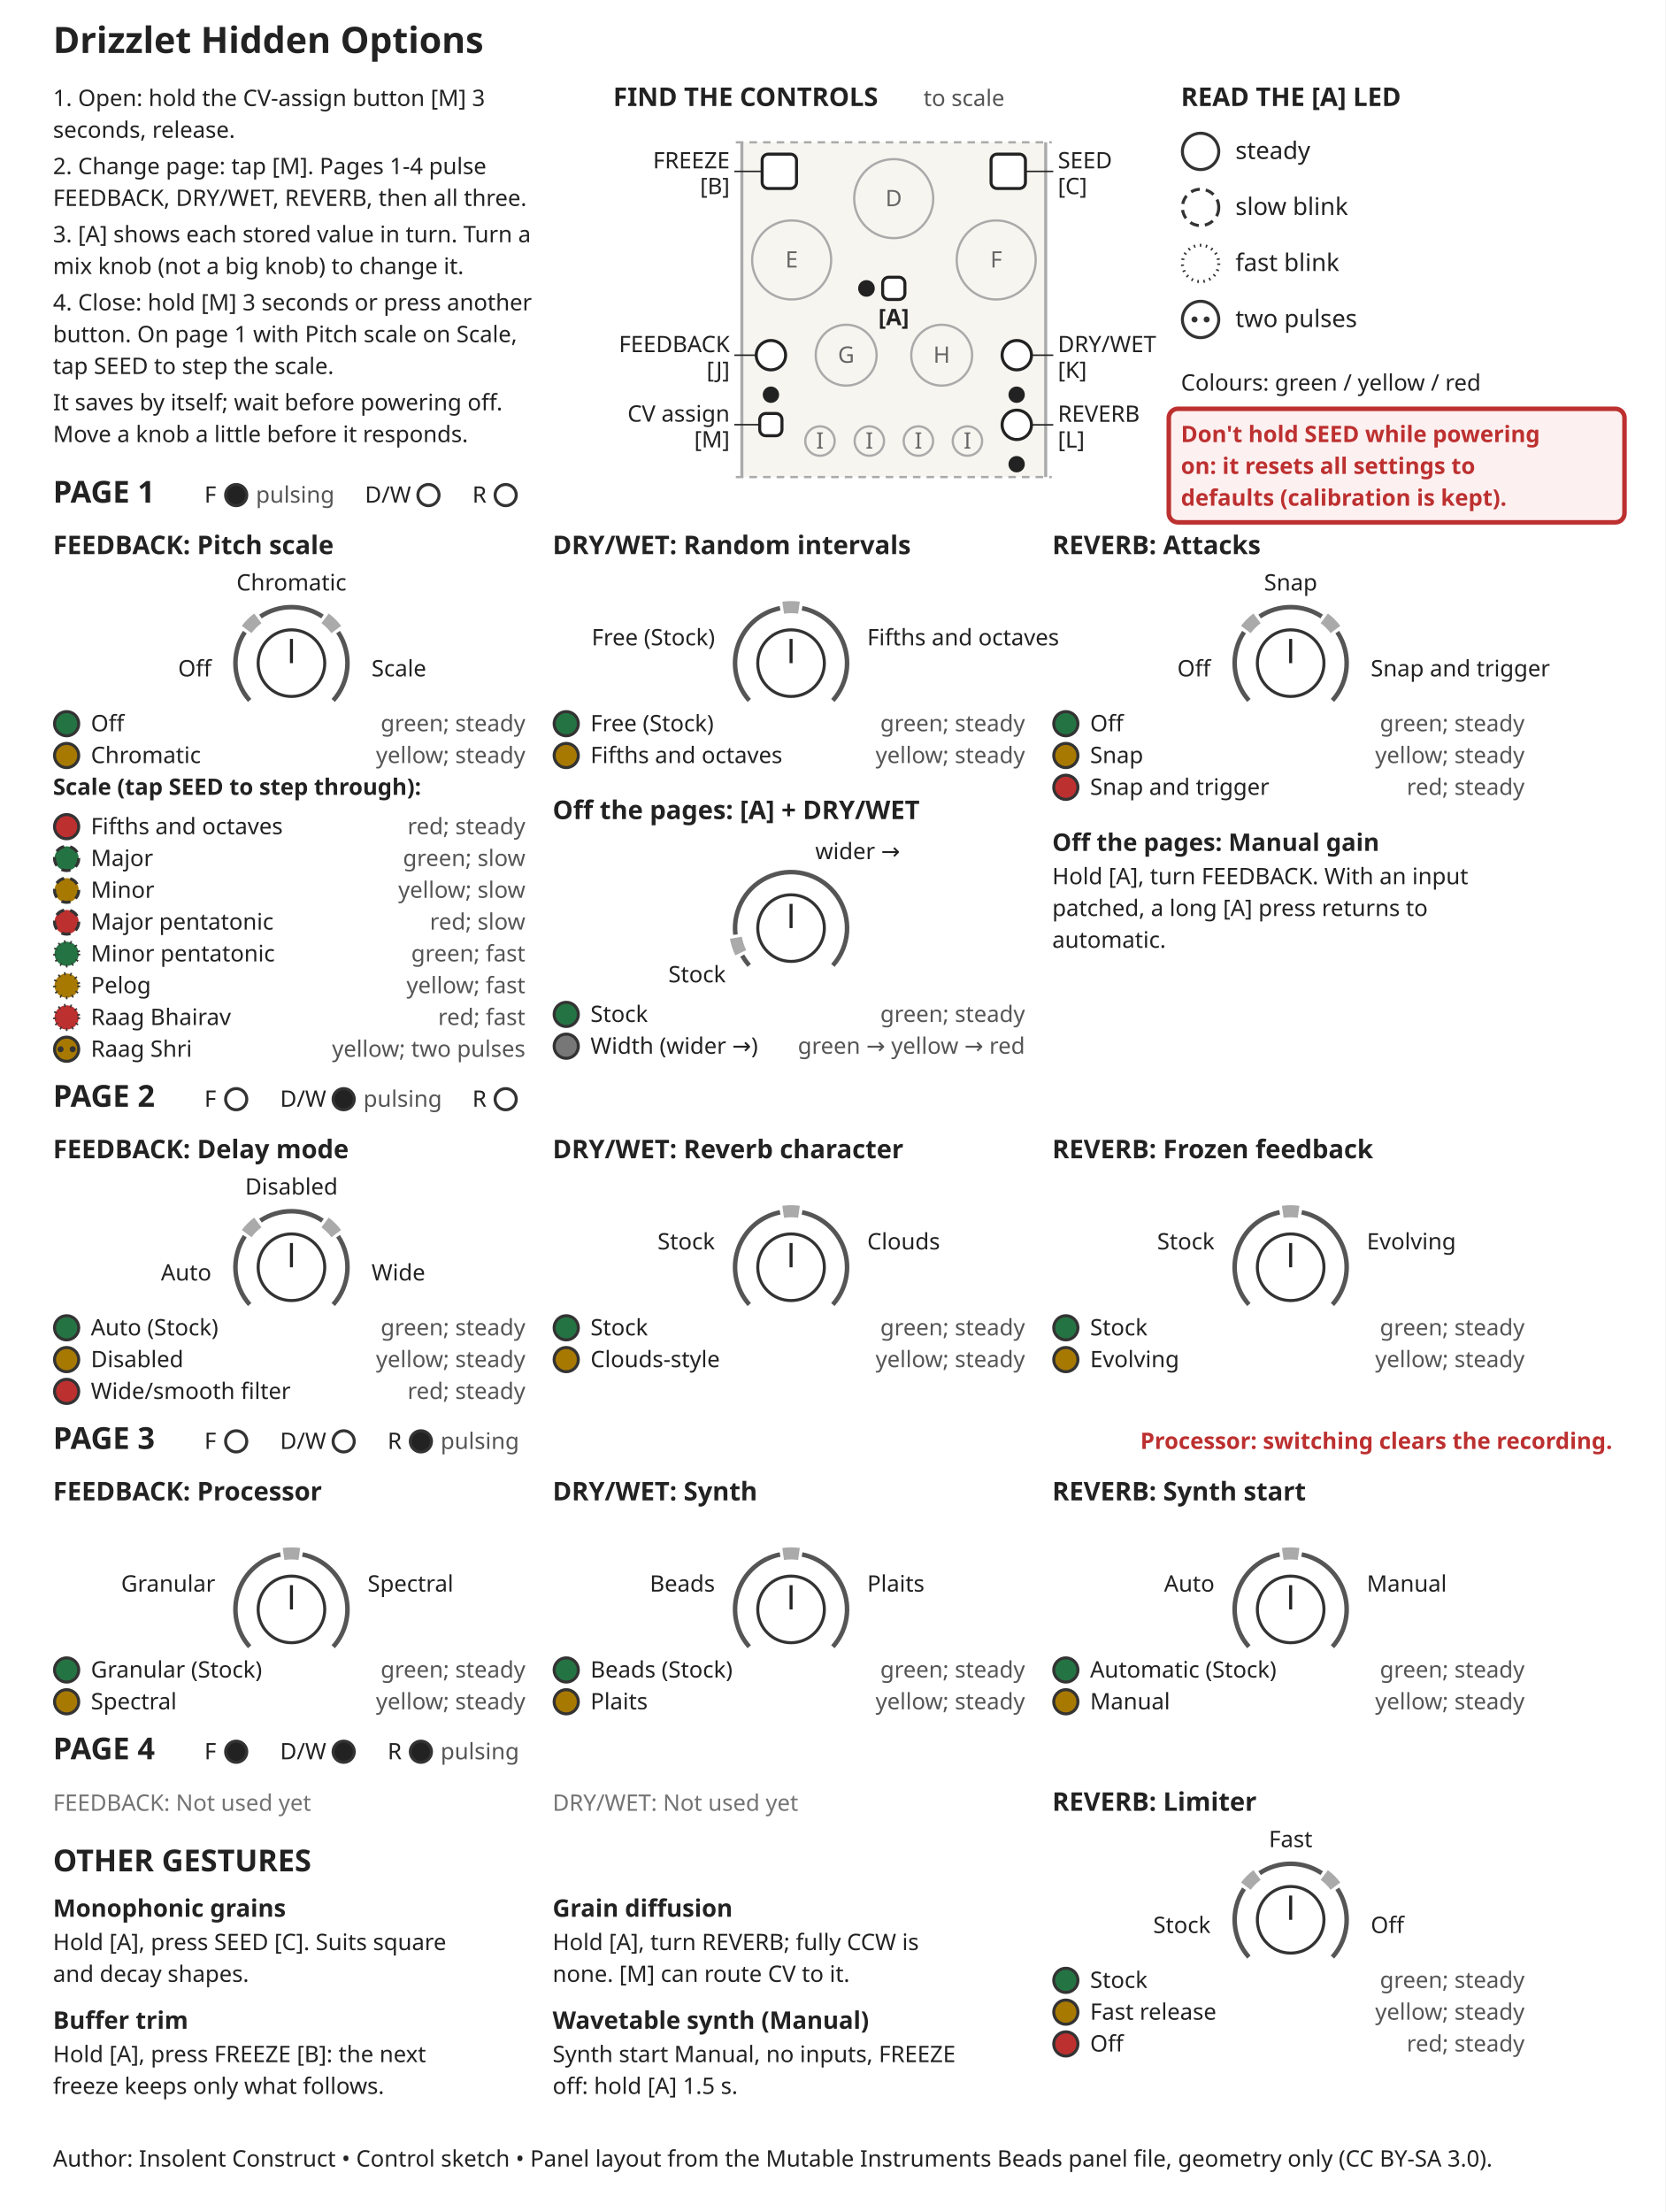
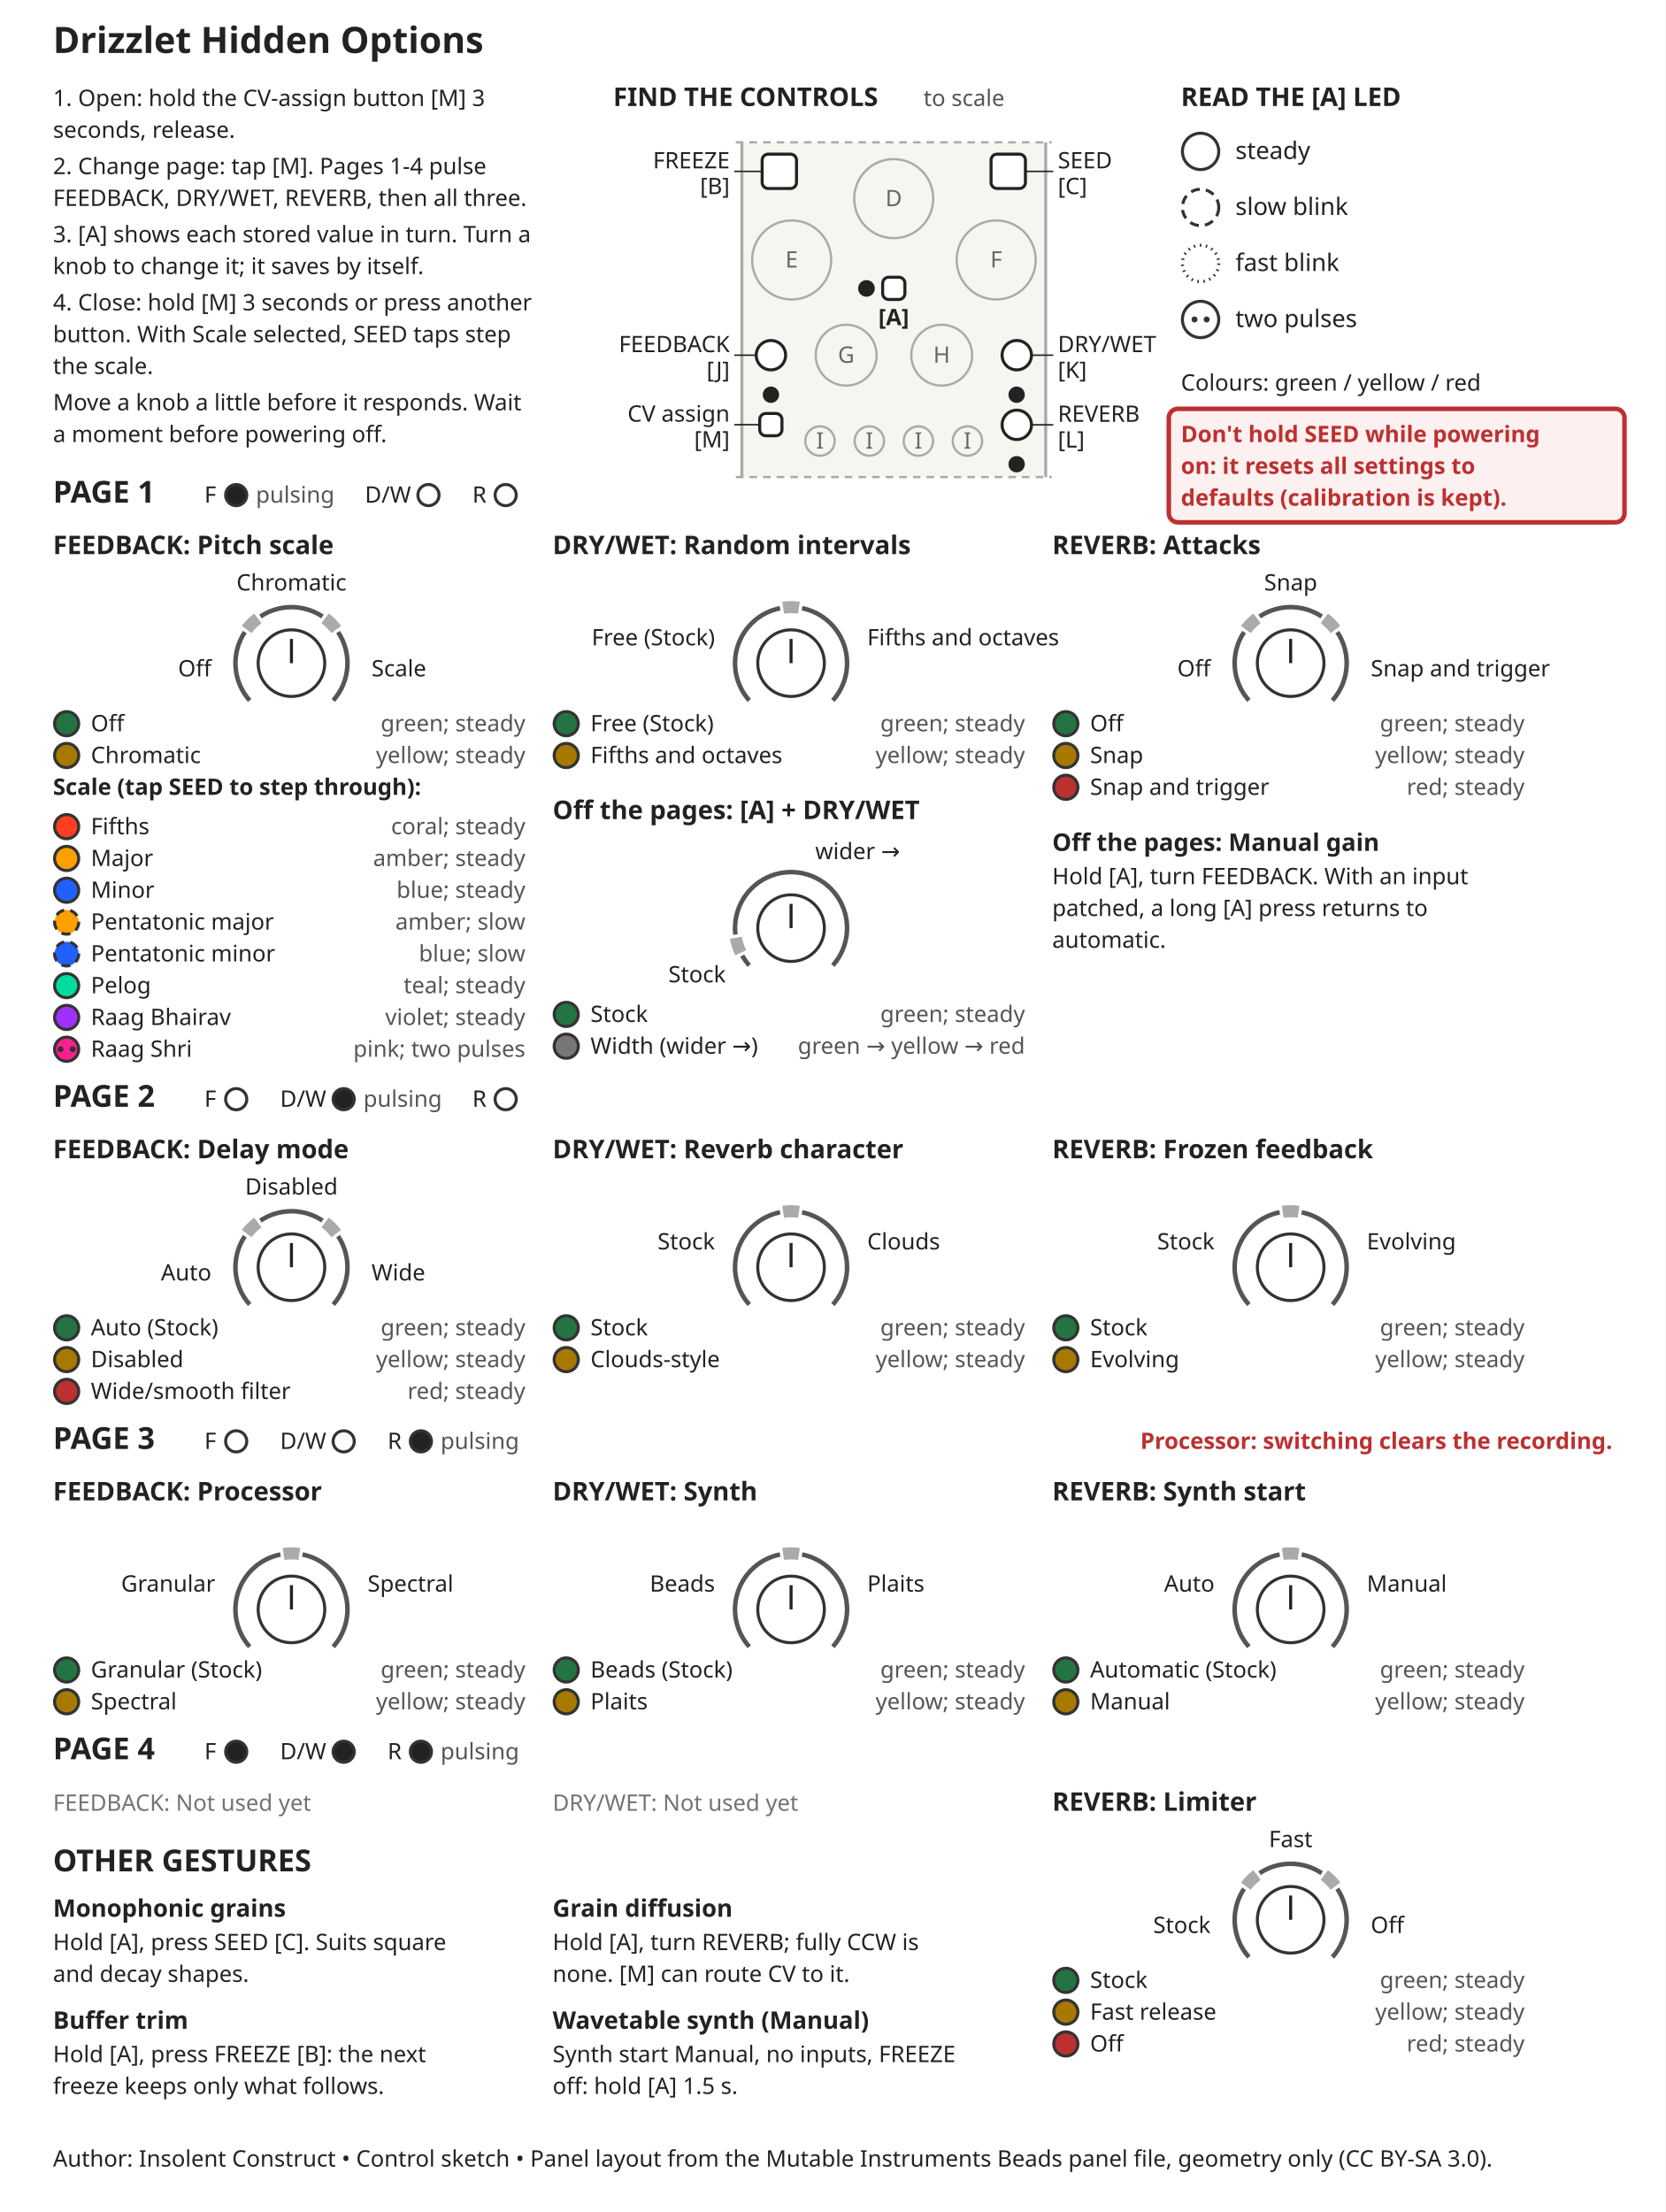
<svg xmlns="http://www.w3.org/2000/svg" width="190mm" height="252.35mm" viewBox="0 0 1100 1461" role="img" aria-labelledby="title desc">
  <rect width="100%" height="100%" fill="white" />
  <g font-family="sans-serif" fill="#222">
    <text x="35" y="35" font-size="24" font-weight="bold" fill="#222" text-anchor="start">Drizzlet Hidden Options</text>
    <text x="35" y="70" font-size="15" font-weight="normal" fill="#222" text-anchor="start">1. Open: hold the CV-assign button [M] 3</text>
    <text x="35" y="91" font-size="15" font-weight="normal" fill="#222" text-anchor="start">seconds, release.</text>
    <text x="35" y="115" font-size="15" font-weight="normal" fill="#222" text-anchor="start">2. Change page: tap [M]. Pages 1-4 pulse</text>
    <text x="35" y="136" font-size="15" font-weight="normal" fill="#222" text-anchor="start">FEEDBACK, DRY/WET, REVERB, then all three.</text>
    <text x="35" y="160" font-size="15" font-weight="normal" fill="#222" text-anchor="start">3. [A] shows each stored value in turn. Turn a</text>
-     <text x="35" y="181" font-size="15" font-weight="normal" fill="#222" text-anchor="start">mix knob (not a big knob) to change it.</text>
+     <text x="35" y="181" font-size="15" font-weight="normal" fill="#222" text-anchor="start">knob to change it; it saves by itself.</text>
    <text x="35" y="205" font-size="15" font-weight="normal" fill="#222" text-anchor="start">4. Close: hold [M] 3 seconds or press another</text>
-     <text x="35" y="226" font-size="15" font-weight="normal" fill="#222" text-anchor="start">button. On page 1 with Pitch scale on Scale,</text>
-     <text x="35" y="247" font-size="15" font-weight="normal" fill="#222" text-anchor="start">tap SEED to step the scale.</text>
-     <text x="35" y="271" font-size="15" font-weight="normal" fill="#222" text-anchor="start">It saves by itself; wait before powering off.</text>
-     <text x="35" y="292" font-size="15" font-weight="normal" fill="#222" text-anchor="start">Move a knob a little before it responds.</text>
+     <text x="35" y="226" font-size="15" font-weight="normal" fill="#222" text-anchor="start">button. With Scale selected, SEED taps step</text>
+     <text x="35" y="247" font-size="15" font-weight="normal" fill="#222" text-anchor="start">the scale.</text>
+     <text x="35" y="271" font-size="15" font-weight="normal" fill="#222" text-anchor="start">Move a knob a little before it responds. Wait</text>
+     <text x="35" y="292" font-size="15" font-weight="normal" fill="#222" text-anchor="start">a moment before powering off.</text>
    <text x="405" y="70" font-size="17" font-weight="bold" fill="#222" text-anchor="start">FIND THE CONTROLS</text>
    <text x="610" y="70" font-size="15" font-weight="normal" fill="#555" text-anchor="start">to scale</text>
    <rect x="490.0" y="94.0" width="200.7" height="221.1" fill="#f6f5f0" />
    <line x1="486.0" y1="94.0" x2="694.7" y2="94.0" stroke="#aaa" stroke-width="1.5" stroke-dasharray="5 4" />
    <line x1="486.0" y1="315.1" x2="694.7" y2="315.1" stroke="#aaa" stroke-width="1.5" stroke-dasharray="5 4" />
    <line x1="490.0" y1="94.0" x2="490.0" y2="315.1" stroke="#aaa" stroke-width="2" />
    <line x1="690.7" y1="94.0" x2="690.7" y2="315.1" stroke="#aaa" stroke-width="2" />
    <circle cx="541.6" cy="291.3" r="9.7" fill="none" stroke="#aaa" stroke-width="1.5" />
    <text x="541.6" y="296.3" font-size="15" font-weight="normal" fill="#666" text-anchor="middle">I</text>
    <circle cx="574.2" cy="291.3" r="9.7" fill="none" stroke="#aaa" stroke-width="1.5" />
    <text x="574.2" y="296.3" font-size="15" font-weight="normal" fill="#666" text-anchor="middle">I</text>
    <circle cx="606.6" cy="291.3" r="9.7" fill="none" stroke="#aaa" stroke-width="1.5" />
    <text x="606.6" y="296.3" font-size="15" font-weight="normal" fill="#666" text-anchor="middle">I</text>
    <circle cx="639.0" cy="291.3" r="9.7" fill="none" stroke="#aaa" stroke-width="1.5" />
    <text x="639.0" y="296.3" font-size="15" font-weight="normal" fill="#666" text-anchor="middle">I</text>
    <circle cx="558.9" cy="234.6" r="20.1" fill="none" stroke="#aaa" stroke-width="1.5" />
    <text x="558.9" y="239.6" font-size="15" font-weight="normal" fill="#666" text-anchor="middle">G</text>
    <circle cx="522.9" cy="171.7" r="26.1" fill="none" stroke="#aaa" stroke-width="1.5" />
    <text x="522.9" y="176.7" font-size="15" font-weight="normal" fill="#666" text-anchor="middle">E</text>
    <circle cx="658.0" cy="171.7" r="26.1" fill="none" stroke="#aaa" stroke-width="1.5" />
    <text x="658.0" y="176.7" font-size="15" font-weight="normal" fill="#666" text-anchor="middle">F</text>
    <rect x="583.0" y="183.1" width="14.7" height="14.7" rx="4" fill="white" stroke="#222" stroke-width="2" />
    <circle cx="572.3" cy="190.5" r="4.5" fill="#222" stroke="#222" stroke-width="2" />
    <rect x="501.8" y="273.1" width="14.7" height="14.7" rx="4" fill="white" stroke="#222" stroke-width="2" />
    <circle cx="622.0" cy="234.6" r="20.1" fill="none" stroke="#aaa" stroke-width="1.5" />
    <text x="622.0" y="239.6" font-size="15" font-weight="normal" fill="#666" text-anchor="middle">H</text>
    <circle cx="509.2" cy="234.6" r="9.7" fill="white" stroke="#222" stroke-width="2" />
    <circle cx="671.6" cy="234.6" r="9.7" fill="white" stroke="#222" stroke-width="2" />
    <circle cx="671.6" cy="280.6" r="9.7" fill="white" stroke="#222" stroke-width="2" />
    <circle cx="590.3" cy="131.2" r="26.1" fill="none" stroke="#aaa" stroke-width="1.5" />
    <text x="590.3" y="136.2" font-size="15" font-weight="normal" fill="#666" text-anchor="middle">D</text>
    <rect x="503.4" y="101.8" width="22.7" height="22.7" rx="4" fill="white" stroke="#222" stroke-width="2" />
    <rect x="654.6" y="101.8" width="22.7" height="22.7" rx="4" fill="white" stroke="#222" stroke-width="2" />
    <circle cx="509.2" cy="260.7" r="4.4" fill="#222" stroke="#222" stroke-width="2" />
    <circle cx="671.5" cy="260.7" r="4.4" fill="#222" stroke="#222" stroke-width="2" />
    <circle cx="671.5" cy="306.6" r="4.4" fill="#222" stroke="#222" stroke-width="2" />
    <text x="482.0" y="111.2" font-size="15" font-weight="normal" fill="#222" text-anchor="end">FREEZE</text>
    <text x="482.0" y="128.2" font-size="15" font-weight="normal" fill="#222" text-anchor="end">[B]</text>
    <line x1="485.0" y1="113.2" x2="503.4" y2="113.2" stroke="#222" stroke-width="1" />
    <text x="698.7" y="111.2" font-size="15" font-weight="normal" fill="#222" text-anchor="start">SEED</text>
    <text x="698.7" y="128.2" font-size="15" font-weight="normal" fill="#222" text-anchor="start">[C]</text>
    <line x1="695.7" y1="113.2" x2="677.3" y2="113.2" stroke="#222" stroke-width="1" />
    <text x="590.3" y="214.8" font-size="15" font-weight="bold" fill="#222" text-anchor="middle">[A]</text>
    <text x="482.0" y="232.6" font-size="15" font-weight="normal" fill="#222" text-anchor="end">FEEDBACK</text>
    <text x="482.0" y="249.6" font-size="15" font-weight="normal" fill="#222" text-anchor="end">[J]</text>
    <line x1="485.0" y1="234.6" x2="499.6" y2="234.6" stroke="#222" stroke-width="1" />
    <text x="482.0" y="278.5" font-size="15" font-weight="normal" fill="#222" text-anchor="end">CV assign</text>
    <text x="482.0" y="295.5" font-size="15" font-weight="normal" fill="#222" text-anchor="end">[M]</text>
    <line x1="485.0" y1="280.5" x2="501.8" y2="280.5" stroke="#222" stroke-width="1" />
    <text x="698.7" y="232.6" font-size="15" font-weight="normal" fill="#222" text-anchor="start">DRY/WET</text>
    <text x="698.7" y="249.6" font-size="15" font-weight="normal" fill="#222" text-anchor="start">[K]</text>
    <line x1="695.7" y1="234.6" x2="681.2" y2="234.6" stroke="#222" stroke-width="1" />
    <text x="698.7" y="278.6" font-size="15" font-weight="normal" fill="#222" text-anchor="start">REVERB</text>
    <text x="698.7" y="295.6" font-size="15" font-weight="normal" fill="#222" text-anchor="start">[L]</text>
    <line x1="695.7" y1="280.6" x2="681.2" y2="280.6" stroke="#222" stroke-width="1" />
    <text x="780" y="70" font-size="17" font-weight="bold" fill="#222" text-anchor="start">READ THE [A] LED</text>
    <circle cx="793" cy="100" r="12" fill="white" stroke="#333" stroke-width="2" />
    <text x="816" y="105" font-size="16" font-weight="normal" fill="#222" text-anchor="start">steady</text>
    <circle cx="793" cy="137" r="12" fill="white" stroke="#333" stroke-width="2" stroke-dasharray="6 4" />
    <text x="816" y="142" font-size="16" font-weight="normal" fill="#222" text-anchor="start">slow blink</text>
    <circle cx="793" cy="174" r="12" fill="white" stroke="#333" stroke-width="2" stroke-dasharray="1 3" />
    <text x="816" y="179" font-size="16" font-weight="normal" fill="#222" text-anchor="start">fast blink</text>
    <circle cx="793" cy="211" r="12" fill="white" stroke="#333" stroke-width="2" />
    <circle cx="789" cy="211" r="1" fill="#222" stroke="#333" stroke-width="2" />
    <circle cx="797" cy="211" r="1" fill="#222" stroke="#333" stroke-width="2" />
    <text x="816" y="216" font-size="16" font-weight="normal" fill="#222" text-anchor="start">two pulses</text>
    <text x="780" y="258" font-size="15" font-weight="normal" fill="#222" text-anchor="start">Colours: green / yellow / red</text>
    <rect x="772" y="270" width="301" height="75" rx="6" fill="#fdf0f0" stroke="#bd3030" stroke-width="3" />
    <text x="780" y="292" font-size="15" font-weight="bold" fill="#bd3030" text-anchor="start">Don't hold SEED while powering</text>
    <text x="780" y="313" font-size="15" font-weight="bold" fill="#bd3030" text-anchor="start">on: it resets all settings to</text>
    <text x="780" y="334" font-size="15" font-weight="bold" fill="#bd3030" text-anchor="start">defaults (calibration is kept).</text>
    <text x="35" y="332" font-size="20" font-weight="bold" fill="#222" text-anchor="start">PAGE 1</text>
    <text x="135" y="332" font-size="15" font-weight="normal" fill="#222" text-anchor="start">F</text>
    <circle cx="156" cy="327" r="7" fill="#222" stroke="#333" stroke-width="2" />
    <text x="169" y="332" font-size="15" font-weight="normal" fill="#555" text-anchor="start">pulsing</text>
    <text x="241" y="332" font-size="15" font-weight="normal" fill="#222" text-anchor="start">D/W</text>
    <circle cx="283" cy="327" r="7" fill="white" stroke="#333" stroke-width="2" />
    <text x="312" y="332" font-size="15" font-weight="normal" fill="#222" text-anchor="start">R</text>
    <circle cx="334" cy="327" r="7" fill="white" stroke="#333" stroke-width="2" />
    <text x="35" y="366" font-size="17" font-weight="bold" fill="#222" text-anchor="start">FEEDBACK: Pitch scale</text>
    <circle cx="192.5" cy="438" r="22" fill="white" stroke="#333" stroke-width="2" />
    <path d="M 192.5 438 v -16" stroke="#222" stroke-width="2" />
    <path d="M 164.900 462.642 A 37 37 0 0 1 161.703 417.492" fill="none" stroke="#555" stroke-width="3" />
    <text x="139.63" y="446.74" font-size="15" font-weight="normal" fill="#222" text-anchor="end">Off</text>
    <path d="M 171.992 407.203 A 37 37 0 0 1 213.008 407.203" fill="none" stroke="#555" stroke-width="3" />
    <text x="192.5" y="390.0" font-size="15" font-weight="normal" fill="#222" text-anchor="middle">Chromatic</text>
    <path d="M 223.297 417.492 A 37 37 0 0 1 220.100 462.642" fill="none" stroke="#555" stroke-width="3" />
    <text x="245.37" y="446.74" font-size="15" font-weight="normal" fill="#222" text-anchor="start">Scale</text>
    <path d="M 162.912 415.784 A 37 37 0 0 1 170.284 408.412" fill="none" stroke="#aaa" stroke-width="8" />
    <path d="M 214.716 408.412 A 37 37 0 0 1 222.088 415.784" fill="none" stroke="#aaa" stroke-width="8" />
    <circle cx="44" cy="478" r="8" fill="#247443" stroke="#333" stroke-width="2" />
    <text x="60" y="483" font-size="15" font-weight="normal" fill="#222" text-anchor="start">Off</text>
    <text x="347" y="483" font-size="15" font-weight="normal" fill="#555" text-anchor="end">green; steady</text>
    <circle cx="44" cy="499" r="8" fill="#a87900" stroke="#333" stroke-width="2" />
    <text x="60" y="504" font-size="15" font-weight="normal" fill="#222" text-anchor="start">Chromatic</text>
    <text x="347" y="504" font-size="15" font-weight="normal" fill="#555" text-anchor="end">yellow; steady</text>
    <text x="35" y="525" font-size="15" font-weight="bold" fill="#222" text-anchor="start">Scale (tap SEED to step through):</text>
-     <circle cx="44" cy="546" r="8" fill="#bd3030" stroke="#333" stroke-width="2" />
-     <text x="60" y="551" font-size="15" font-weight="normal" fill="#222" text-anchor="start">Fifths and octaves</text>
-     <text x="347" y="551" font-size="15" font-weight="normal" fill="#555" text-anchor="end">red; steady</text>
-     <circle cx="44" cy="567" r="8" fill="#247443" stroke="#333" stroke-width="2" stroke-dasharray="6 4" />
+     <circle cx="44" cy="546" r="8" fill="#ff4020" stroke="#333" stroke-width="2" />
+     <text x="60" y="551" font-size="15" font-weight="normal" fill="#222" text-anchor="start">Fifths</text>
+     <text x="347" y="551" font-size="15" font-weight="normal" fill="#555" text-anchor="end">coral; steady</text>
+     <circle cx="44" cy="567" r="8" fill="#ffa000" stroke="#333" stroke-width="2" />
    <text x="60" y="572" font-size="15" font-weight="normal" fill="#222" text-anchor="start">Major</text>
-     <text x="347" y="572" font-size="15" font-weight="normal" fill="#555" text-anchor="end">green; slow</text>
-     <circle cx="44" cy="588" r="8" fill="#a87900" stroke="#333" stroke-width="2" stroke-dasharray="6 4" />
+     <text x="347" y="572" font-size="15" font-weight="normal" fill="#555" text-anchor="end">amber; steady</text>
+     <circle cx="44" cy="588" r="8" fill="#2060ff" stroke="#333" stroke-width="2" />
    <text x="60" y="593" font-size="15" font-weight="normal" fill="#222" text-anchor="start">Minor</text>
-     <text x="347" y="593" font-size="15" font-weight="normal" fill="#555" text-anchor="end">yellow; slow</text>
-     <circle cx="44" cy="609" r="8" fill="#bd3030" stroke="#333" stroke-width="2" stroke-dasharray="6 4" />
-     <text x="60" y="614" font-size="15" font-weight="normal" fill="#222" text-anchor="start">Major pentatonic</text>
-     <text x="347" y="614" font-size="15" font-weight="normal" fill="#555" text-anchor="end">red; slow</text>
-     <circle cx="44" cy="630" r="8" fill="#247443" stroke="#333" stroke-width="2" stroke-dasharray="1 3" />
-     <text x="60" y="635" font-size="15" font-weight="normal" fill="#222" text-anchor="start">Minor pentatonic</text>
-     <text x="347" y="635" font-size="15" font-weight="normal" fill="#555" text-anchor="end">green; fast</text>
-     <circle cx="44" cy="651" r="8" fill="#a87900" stroke="#333" stroke-width="2" stroke-dasharray="1 3" />
+     <text x="347" y="593" font-size="15" font-weight="normal" fill="#555" text-anchor="end">blue; steady</text>
+     <circle cx="44" cy="609" r="8" fill="#ffa000" stroke="#333" stroke-width="2" stroke-dasharray="6 4" />
+     <text x="60" y="614" font-size="15" font-weight="normal" fill="#222" text-anchor="start">Pentatonic major</text>
+     <text x="347" y="614" font-size="15" font-weight="normal" fill="#555" text-anchor="end">amber; slow</text>
+     <circle cx="44" cy="630" r="8" fill="#2060ff" stroke="#333" stroke-width="2" stroke-dasharray="6 4" />
+     <text x="60" y="635" font-size="15" font-weight="normal" fill="#222" text-anchor="start">Pentatonic minor</text>
+     <text x="347" y="635" font-size="15" font-weight="normal" fill="#555" text-anchor="end">blue; slow</text>
+     <circle cx="44" cy="651" r="8" fill="#00dca0" stroke="#333" stroke-width="2" />
    <text x="60" y="656" font-size="15" font-weight="normal" fill="#222" text-anchor="start">Pelog</text>
-     <text x="347" y="656" font-size="15" font-weight="normal" fill="#555" text-anchor="end">yellow; fast</text>
-     <circle cx="44" cy="672" r="8" fill="#bd3030" stroke="#333" stroke-width="2" stroke-dasharray="1 3" />
+     <text x="347" y="656" font-size="15" font-weight="normal" fill="#555" text-anchor="end">teal; steady</text>
+     <circle cx="44" cy="672" r="8" fill="#a030ff" stroke="#333" stroke-width="2" />
    <text x="60" y="677" font-size="15" font-weight="normal" fill="#222" text-anchor="start">Raag Bhairav</text>
-     <text x="347" y="677" font-size="15" font-weight="normal" fill="#555" text-anchor="end">red; fast</text>
-     <circle cx="44" cy="693" r="8" fill="#a87900" stroke="#333" stroke-width="2" />
+     <text x="347" y="677" font-size="15" font-weight="normal" fill="#555" text-anchor="end">violet; steady</text>
+     <circle cx="44" cy="693" r="8" fill="#ff2090" stroke="#333" stroke-width="2" />
    <circle cx="40" cy="693" r="1" fill="#222" stroke="#333" stroke-width="2" />
    <circle cx="48" cy="693" r="1" fill="#222" stroke="#333" stroke-width="2" />
    <text x="60" y="698" font-size="15" font-weight="normal" fill="#222" text-anchor="start">Raag Shri</text>
-     <text x="347" y="698" font-size="15" font-weight="normal" fill="#555" text-anchor="end">yellow; two pulses</text>
+     <text x="347" y="698" font-size="15" font-weight="normal" fill="#555" text-anchor="end">pink; two pulses</text>
    <text x="365" y="366" font-size="17" font-weight="bold" fill="#222" text-anchor="start">DRY/WET: Random intervals</text>
    <circle cx="522.5" cy="438" r="22" fill="white" stroke="#333" stroke-width="2" />
    <path d="M 522.5 438 v -16" stroke="#222" stroke-width="2" />
    <path d="M 494.900 462.642 A 37 37 0 0 1 515.225 401.722" fill="none" stroke="#555" stroke-width="3" />
    <text x="472.22" y="426.23" font-size="15" font-weight="normal" fill="#222" text-anchor="end">Free (Stock)</text>
    <path d="M 529.775 401.722 A 37 37 0 0 1 550.100 462.642" fill="none" stroke="#555" stroke-width="3" />
    <text x="572.78" y="426.23" font-size="15" font-weight="normal" fill="#222" text-anchor="start">Fifths and octaves</text>
    <path d="M 517.287 401.369 A 37 37 0 0 1 527.713 401.369" fill="none" stroke="#aaa" stroke-width="8" />
    <circle cx="374" cy="478" r="8" fill="#247443" stroke="#333" stroke-width="2" />
    <text x="390" y="483" font-size="15" font-weight="normal" fill="#222" text-anchor="start">Free (Stock)</text>
    <text x="677" y="483" font-size="15" font-weight="normal" fill="#555" text-anchor="end">green; steady</text>
    <circle cx="374" cy="499" r="8" fill="#a87900" stroke="#333" stroke-width="2" />
    <text x="390" y="504" font-size="15" font-weight="normal" fill="#222" text-anchor="start">Fifths and octaves</text>
    <text x="677" y="504" font-size="15" font-weight="normal" fill="#555" text-anchor="end">yellow; steady</text>
    <text x="695" y="366" font-size="17" font-weight="bold" fill="#222" text-anchor="start">REVERB: Attacks</text>
    <circle cx="852.5" cy="438" r="22" fill="white" stroke="#333" stroke-width="2" />
    <path d="M 852.5 438 v -16" stroke="#222" stroke-width="2" />
    <path d="M 824.900 462.642 A 37 37 0 0 1 821.703 417.492" fill="none" stroke="#555" stroke-width="3" />
    <text x="799.63" y="446.74" font-size="15" font-weight="normal" fill="#222" text-anchor="end">Off</text>
    <path d="M 831.992 407.203 A 37 37 0 0 1 873.008 407.203" fill="none" stroke="#555" stroke-width="3" />
    <text x="852.5" y="390.0" font-size="15" font-weight="normal" fill="#222" text-anchor="middle">Snap</text>
    <path d="M 883.297 417.492 A 37 37 0 0 1 880.100 462.642" fill="none" stroke="#555" stroke-width="3" />
    <text x="905.37" y="446.74" font-size="15" font-weight="normal" fill="#222" text-anchor="start">Snap and trigger</text>
    <path d="M 822.912 415.784 A 37 37 0 0 1 830.284 408.412" fill="none" stroke="#aaa" stroke-width="8" />
    <path d="M 874.716 408.412 A 37 37 0 0 1 882.088 415.784" fill="none" stroke="#aaa" stroke-width="8" />
    <circle cx="704" cy="478" r="8" fill="#247443" stroke="#333" stroke-width="2" />
    <text x="720" y="483" font-size="15" font-weight="normal" fill="#222" text-anchor="start">Off</text>
    <text x="1007" y="483" font-size="15" font-weight="normal" fill="#555" text-anchor="end">green; steady</text>
    <circle cx="704" cy="499" r="8" fill="#a87900" stroke="#333" stroke-width="2" />
    <text x="720" y="504" font-size="15" font-weight="normal" fill="#222" text-anchor="start">Snap</text>
    <text x="1007" y="504" font-size="15" font-weight="normal" fill="#555" text-anchor="end">yellow; steady</text>
    <circle cx="704" cy="520" r="8" fill="#bd3030" stroke="#333" stroke-width="2" />
    <text x="720" y="525" font-size="15" font-weight="normal" fill="#222" text-anchor="start">Snap and trigger</text>
    <text x="1007" y="525" font-size="15" font-weight="normal" fill="#555" text-anchor="end">red; steady</text>
    <text x="365" y="541" font-size="17" font-weight="bold" fill="#222" text-anchor="start">Off the pages: [A] + DRY/WET</text>
    <circle cx="522.5" cy="613" r="22" fill="white" stroke="#333" stroke-width="2" />
    <path d="M 522.5 613 v -16" stroke="#222" stroke-width="2" />
    <path d="M 494.900 637.642 A 37 37 0 0 1 490.246 631.130" fill="none" stroke="#555" stroke-width="3" />
    <text x="479.38" y="648.81" font-size="15" font-weight="normal" fill="#222" text-anchor="end">Stock</text>
    <path d="M 485.750 617.291 A 37 37 0 1 1 550.100 637.642" fill="none" stroke="#555" stroke-width="3" />
    <text x="538.48" y="567.47" font-size="15" font-weight="normal" fill="#222" text-anchor="start">wider →</text>
    <path d="M 489.273 629.278 A 37 37 0 0 1 486.051 619.361" fill="none" stroke="#aaa" stroke-width="8" />
    <circle cx="374" cy="670" r="8" fill="#247443" stroke="#333" stroke-width="2" />
    <text x="390" y="675" font-size="15" font-weight="normal" fill="#222" text-anchor="start">Stock</text>
    <text x="677" y="675" font-size="15" font-weight="normal" fill="#555" text-anchor="end">green; steady</text>
    <circle cx="374" cy="691" r="8" fill="#777" stroke="#333" stroke-width="2" />
    <text x="390" y="696" font-size="15" font-weight="normal" fill="#222" text-anchor="start">Width (wider →)</text>
    <text x="677" y="696" font-size="15" font-weight="normal" fill="#555" text-anchor="end">green → yellow → red</text>
    <text x="695" y="562" font-size="16" font-weight="bold" fill="#222" text-anchor="start">Off the pages: Manual gain</text>
    <text x="695" y="584" font-size="15" font-weight="normal" fill="#222" text-anchor="start">Hold [A], turn FEEDBACK. With an input</text>
    <text x="695" y="605" font-size="15" font-weight="normal" fill="#222" text-anchor="start">patched, a long [A] press returns to</text>
    <text x="695" y="626" font-size="15" font-weight="normal" fill="#222" text-anchor="start">automatic.</text>
    <text x="35" y="731" font-size="20" font-weight="bold" fill="#222" text-anchor="start">PAGE 2</text>
    <text x="135" y="731" font-size="15" font-weight="normal" fill="#222" text-anchor="start">F</text>
    <circle cx="156" cy="726" r="7" fill="white" stroke="#333" stroke-width="2" />
    <text x="185" y="731" font-size="15" font-weight="normal" fill="#222" text-anchor="start">D/W</text>
    <circle cx="227" cy="726" r="7" fill="#222" stroke="#333" stroke-width="2" />
    <text x="240" y="731" font-size="15" font-weight="normal" fill="#555" text-anchor="start">pulsing</text>
    <text x="312" y="731" font-size="15" font-weight="normal" fill="#222" text-anchor="start">R</text>
    <circle cx="334" cy="726" r="7" fill="white" stroke="#333" stroke-width="2" />
    <text x="35" y="765" font-size="17" font-weight="bold" fill="#222" text-anchor="start">FEEDBACK: Delay mode</text>
    <circle cx="192.5" cy="837" r="22" fill="white" stroke="#333" stroke-width="2" />
    <path d="M 192.5 837 v -16" stroke="#222" stroke-width="2" />
    <path d="M 164.900 861.642 A 37 37 0 0 1 161.703 816.492" fill="none" stroke="#555" stroke-width="3" />
    <text x="139.63" y="845.74" font-size="15" font-weight="normal" fill="#222" text-anchor="end">Auto</text>
    <path d="M 171.992 806.203 A 37 37 0 0 1 213.008 806.203" fill="none" stroke="#555" stroke-width="3" />
    <text x="192.5" y="789.0" font-size="15" font-weight="normal" fill="#222" text-anchor="middle">Disabled</text>
    <path d="M 223.297 816.492 A 37 37 0 0 1 220.100 861.642" fill="none" stroke="#555" stroke-width="3" />
    <text x="245.37" y="845.74" font-size="15" font-weight="normal" fill="#222" text-anchor="start">Wide</text>
    <path d="M 162.912 814.784 A 37 37 0 0 1 170.284 807.412" fill="none" stroke="#aaa" stroke-width="8" />
    <path d="M 214.716 807.412 A 37 37 0 0 1 222.088 814.784" fill="none" stroke="#aaa" stroke-width="8" />
    <circle cx="44" cy="877" r="8" fill="#247443" stroke="#333" stroke-width="2" />
    <text x="60" y="882" font-size="15" font-weight="normal" fill="#222" text-anchor="start">Auto (Stock)</text>
    <text x="347" y="882" font-size="15" font-weight="normal" fill="#555" text-anchor="end">green; steady</text>
    <circle cx="44" cy="898" r="8" fill="#a87900" stroke="#333" stroke-width="2" />
    <text x="60" y="903" font-size="15" font-weight="normal" fill="#222" text-anchor="start">Disabled</text>
    <text x="347" y="903" font-size="15" font-weight="normal" fill="#555" text-anchor="end">yellow; steady</text>
    <circle cx="44" cy="919" r="8" fill="#bd3030" stroke="#333" stroke-width="2" />
    <text x="60" y="924" font-size="15" font-weight="normal" fill="#222" text-anchor="start">Wide/smooth filter</text>
    <text x="347" y="924" font-size="15" font-weight="normal" fill="#555" text-anchor="end">red; steady</text>
    <text x="365" y="765" font-size="17" font-weight="bold" fill="#222" text-anchor="start">DRY/WET: Reverb character</text>
    <circle cx="522.5" cy="837" r="22" fill="white" stroke="#333" stroke-width="2" />
    <path d="M 522.5 837 v -16" stroke="#222" stroke-width="2" />
    <path d="M 494.900 861.642 A 37 37 0 0 1 515.225 800.722" fill="none" stroke="#555" stroke-width="3" />
    <text x="472.22" y="825.23" font-size="15" font-weight="normal" fill="#222" text-anchor="end">Stock</text>
    <path d="M 529.775 800.722 A 37 37 0 0 1 550.100 861.642" fill="none" stroke="#555" stroke-width="3" />
    <text x="572.78" y="825.23" font-size="15" font-weight="normal" fill="#222" text-anchor="start">Clouds</text>
    <path d="M 517.287 800.369 A 37 37 0 0 1 527.713 800.369" fill="none" stroke="#aaa" stroke-width="8" />
    <circle cx="374" cy="877" r="8" fill="#247443" stroke="#333" stroke-width="2" />
    <text x="390" y="882" font-size="15" font-weight="normal" fill="#222" text-anchor="start">Stock</text>
    <text x="677" y="882" font-size="15" font-weight="normal" fill="#555" text-anchor="end">green; steady</text>
    <circle cx="374" cy="898" r="8" fill="#a87900" stroke="#333" stroke-width="2" />
    <text x="390" y="903" font-size="15" font-weight="normal" fill="#222" text-anchor="start">Clouds-style</text>
    <text x="677" y="903" font-size="15" font-weight="normal" fill="#555" text-anchor="end">yellow; steady</text>
    <text x="695" y="765" font-size="17" font-weight="bold" fill="#222" text-anchor="start">REVERB: Frozen feedback</text>
    <circle cx="852.5" cy="837" r="22" fill="white" stroke="#333" stroke-width="2" />
    <path d="M 852.5 837 v -16" stroke="#222" stroke-width="2" />
    <path d="M 824.900 861.642 A 37 37 0 0 1 845.225 800.722" fill="none" stroke="#555" stroke-width="3" />
    <text x="802.22" y="825.23" font-size="15" font-weight="normal" fill="#222" text-anchor="end">Stock</text>
    <path d="M 859.775 800.722 A 37 37 0 0 1 880.100 861.642" fill="none" stroke="#555" stroke-width="3" />
    <text x="902.78" y="825.23" font-size="15" font-weight="normal" fill="#222" text-anchor="start">Evolving</text>
    <path d="M 847.287 800.369 A 37 37 0 0 1 857.713 800.369" fill="none" stroke="#aaa" stroke-width="8" />
    <circle cx="704" cy="877" r="8" fill="#247443" stroke="#333" stroke-width="2" />
    <text x="720" y="882" font-size="15" font-weight="normal" fill="#222" text-anchor="start">Stock</text>
    <text x="1007" y="882" font-size="15" font-weight="normal" fill="#555" text-anchor="end">green; steady</text>
    <circle cx="704" cy="898" r="8" fill="#a87900" stroke="#333" stroke-width="2" />
    <text x="720" y="903" font-size="15" font-weight="normal" fill="#222" text-anchor="start">Evolving</text>
    <text x="1007" y="903" font-size="15" font-weight="normal" fill="#555" text-anchor="end">yellow; steady</text>
    <text x="35" y="957" font-size="20" font-weight="bold" fill="#222" text-anchor="start">PAGE 3</text>
    <text x="135" y="957" font-size="15" font-weight="normal" fill="#222" text-anchor="start">F</text>
    <circle cx="156" cy="952" r="7" fill="white" stroke="#333" stroke-width="2" />
    <text x="185" y="957" font-size="15" font-weight="normal" fill="#222" text-anchor="start">D/W</text>
    <circle cx="227" cy="952" r="7" fill="white" stroke="#333" stroke-width="2" />
    <text x="256" y="957" font-size="15" font-weight="normal" fill="#222" text-anchor="start">R</text>
    <circle cx="278" cy="952" r="7" fill="#222" stroke="#333" stroke-width="2" />
    <text x="291" y="957" font-size="15" font-weight="normal" fill="#555" text-anchor="start">pulsing</text>
    <text x="1065" y="957" font-size="15" font-weight="bold" fill="#bd3030" text-anchor="end">Processor: switching clears the recording.</text>
    <text x="35" y="991" font-size="17" font-weight="bold" fill="#222" text-anchor="start">FEEDBACK: Processor</text>
    <circle cx="192.5" cy="1063" r="22" fill="white" stroke="#333" stroke-width="2" />
    <path d="M 192.5 1063 v -16" stroke="#222" stroke-width="2" />
    <path d="M 164.900 1087.642 A 37 37 0 0 1 185.225 1026.722" fill="none" stroke="#555" stroke-width="3" />
    <text x="142.22" y="1051.23" font-size="15" font-weight="normal" fill="#222" text-anchor="end">Granular</text>
    <path d="M 199.775 1026.722 A 37 37 0 0 1 220.100 1087.642" fill="none" stroke="#555" stroke-width="3" />
    <text x="242.78" y="1051.23" font-size="15" font-weight="normal" fill="#222" text-anchor="start">Spectral</text>
    <path d="M 187.287 1026.369 A 37 37 0 0 1 197.713 1026.369" fill="none" stroke="#aaa" stroke-width="8" />
    <circle cx="44" cy="1103" r="8" fill="#247443" stroke="#333" stroke-width="2" />
    <text x="60" y="1108" font-size="15" font-weight="normal" fill="#222" text-anchor="start">Granular (Stock)</text>
    <text x="347" y="1108" font-size="15" font-weight="normal" fill="#555" text-anchor="end">green; steady</text>
    <circle cx="44" cy="1124" r="8" fill="#a87900" stroke="#333" stroke-width="2" />
    <text x="60" y="1129" font-size="15" font-weight="normal" fill="#222" text-anchor="start">Spectral</text>
    <text x="347" y="1129" font-size="15" font-weight="normal" fill="#555" text-anchor="end">yellow; steady</text>
    <text x="365" y="991" font-size="17" font-weight="bold" fill="#222" text-anchor="start">DRY/WET: Synth</text>
    <circle cx="522.5" cy="1063" r="22" fill="white" stroke="#333" stroke-width="2" />
    <path d="M 522.5 1063 v -16" stroke="#222" stroke-width="2" />
    <path d="M 494.900 1087.642 A 37 37 0 0 1 515.225 1026.722" fill="none" stroke="#555" stroke-width="3" />
    <text x="472.22" y="1051.23" font-size="15" font-weight="normal" fill="#222" text-anchor="end">Beads</text>
    <path d="M 529.775 1026.722 A 37 37 0 0 1 550.100 1087.642" fill="none" stroke="#555" stroke-width="3" />
    <text x="572.78" y="1051.23" font-size="15" font-weight="normal" fill="#222" text-anchor="start">Plaits</text>
    <path d="M 517.287 1026.369 A 37 37 0 0 1 527.713 1026.369" fill="none" stroke="#aaa" stroke-width="8" />
    <circle cx="374" cy="1103" r="8" fill="#247443" stroke="#333" stroke-width="2" />
    <text x="390" y="1108" font-size="15" font-weight="normal" fill="#222" text-anchor="start">Beads (Stock)</text>
    <text x="677" y="1108" font-size="15" font-weight="normal" fill="#555" text-anchor="end">green; steady</text>
    <circle cx="374" cy="1124" r="8" fill="#a87900" stroke="#333" stroke-width="2" />
    <text x="390" y="1129" font-size="15" font-weight="normal" fill="#222" text-anchor="start">Plaits</text>
    <text x="677" y="1129" font-size="15" font-weight="normal" fill="#555" text-anchor="end">yellow; steady</text>
    <text x="695" y="991" font-size="17" font-weight="bold" fill="#222" text-anchor="start">REVERB: Synth start</text>
    <circle cx="852.5" cy="1063" r="22" fill="white" stroke="#333" stroke-width="2" />
    <path d="M 852.5 1063 v -16" stroke="#222" stroke-width="2" />
    <path d="M 824.900 1087.642 A 37 37 0 0 1 845.225 1026.722" fill="none" stroke="#555" stroke-width="3" />
    <text x="802.22" y="1051.23" font-size="15" font-weight="normal" fill="#222" text-anchor="end">Auto</text>
    <path d="M 859.775 1026.722 A 37 37 0 0 1 880.100 1087.642" fill="none" stroke="#555" stroke-width="3" />
    <text x="902.78" y="1051.23" font-size="15" font-weight="normal" fill="#222" text-anchor="start">Manual</text>
    <path d="M 847.287 1026.369 A 37 37 0 0 1 857.713 1026.369" fill="none" stroke="#aaa" stroke-width="8" />
    <circle cx="704" cy="1103" r="8" fill="#247443" stroke="#333" stroke-width="2" />
    <text x="720" y="1108" font-size="15" font-weight="normal" fill="#222" text-anchor="start">Automatic (Stock)</text>
    <text x="1007" y="1108" font-size="15" font-weight="normal" fill="#555" text-anchor="end">green; steady</text>
    <circle cx="704" cy="1124" r="8" fill="#a87900" stroke="#333" stroke-width="2" />
    <text x="720" y="1129" font-size="15" font-weight="normal" fill="#222" text-anchor="start">Manual</text>
    <text x="1007" y="1129" font-size="15" font-weight="normal" fill="#555" text-anchor="end">yellow; steady</text>
    <text x="35" y="1162" font-size="20" font-weight="bold" fill="#222" text-anchor="start">PAGE 4</text>
    <text x="135" y="1162" font-size="15" font-weight="normal" fill="#222" text-anchor="start">F</text>
    <circle cx="156" cy="1157" r="7" fill="#222" stroke="#333" stroke-width="2" />
    <text x="185" y="1162" font-size="15" font-weight="normal" fill="#222" text-anchor="start">D/W</text>
    <circle cx="227" cy="1157" r="7" fill="#222" stroke="#333" stroke-width="2" />
    <text x="256" y="1162" font-size="15" font-weight="normal" fill="#222" text-anchor="start">R</text>
    <circle cx="278" cy="1157" r="7" fill="#222" stroke="#333" stroke-width="2" />
    <text x="291" y="1162" font-size="15" font-weight="normal" fill="#555" text-anchor="start">pulsing</text>
    <text x="35" y="1196" font-size="15" font-weight="normal" fill="#737373" text-anchor="start">FEEDBACK: Not used yet</text>
    <text x="365" y="1196" font-size="15" font-weight="normal" fill="#737373" text-anchor="start">DRY/WET: Not used yet</text>
    <text x="695" y="1196" font-size="17" font-weight="bold" fill="#222" text-anchor="start">REVERB: Limiter</text>
    <circle cx="852.5" cy="1268" r="22" fill="white" stroke="#333" stroke-width="2" />
    <path d="M 852.5 1268 v -16" stroke="#222" stroke-width="2" />
    <path d="M 824.900 1292.642 A 37 37 0 0 1 821.703 1247.492" fill="none" stroke="#555" stroke-width="3" />
    <text x="799.63" y="1276.74" font-size="15" font-weight="normal" fill="#222" text-anchor="end">Stock</text>
    <path d="M 831.992 1237.203 A 37 37 0 0 1 873.008 1237.203" fill="none" stroke="#555" stroke-width="3" />
    <text x="852.5" y="1220.0" font-size="15" font-weight="normal" fill="#222" text-anchor="middle">Fast</text>
    <path d="M 883.297 1247.492 A 37 37 0 0 1 880.100 1292.642" fill="none" stroke="#555" stroke-width="3" />
    <text x="905.37" y="1276.74" font-size="15" font-weight="normal" fill="#222" text-anchor="start">Off</text>
    <path d="M 822.912 1245.784 A 37 37 0 0 1 830.284 1238.412" fill="none" stroke="#aaa" stroke-width="8" />
    <path d="M 874.716 1238.412 A 37 37 0 0 1 882.088 1245.784" fill="none" stroke="#aaa" stroke-width="8" />
    <circle cx="704" cy="1308" r="8" fill="#247443" stroke="#333" stroke-width="2" />
    <text x="720" y="1313" font-size="15" font-weight="normal" fill="#222" text-anchor="start">Stock</text>
    <text x="1007" y="1313" font-size="15" font-weight="normal" fill="#555" text-anchor="end">green; steady</text>
    <circle cx="704" cy="1329" r="8" fill="#a87900" stroke="#333" stroke-width="2" />
    <text x="720" y="1334" font-size="15" font-weight="normal" fill="#222" text-anchor="start">Fast release</text>
    <text x="1007" y="1334" font-size="15" font-weight="normal" fill="#555" text-anchor="end">yellow; steady</text>
    <circle cx="704" cy="1350" r="8" fill="#bd3030" stroke="#333" stroke-width="2" />
    <text x="720" y="1355" font-size="15" font-weight="normal" fill="#222" text-anchor="start">Off</text>
    <text x="1007" y="1355" font-size="15" font-weight="normal" fill="#555" text-anchor="end">red; steady</text>
    <text x="35" y="1236" font-size="20" font-weight="bold" fill="#222" text-anchor="start">OTHER GESTURES</text>
    <text x="35" y="1266" font-size="16" font-weight="bold" fill="#222" text-anchor="start">Monophonic grains</text>
    <text x="35" y="1288" font-size="15" font-weight="normal" fill="#222" text-anchor="start">Hold [A], press SEED [C]. Suits square</text>
    <text x="35" y="1309" font-size="15" font-weight="normal" fill="#222" text-anchor="start">and decay shapes.</text>
    <text x="35" y="1340" font-size="16" font-weight="bold" fill="#222" text-anchor="start">Buffer trim</text>
    <text x="35" y="1362" font-size="15" font-weight="normal" fill="#222" text-anchor="start">Hold [A], press FREEZE [B]: the next</text>
    <text x="35" y="1383" font-size="15" font-weight="normal" fill="#222" text-anchor="start">freeze keeps only what follows.</text>
    <text x="365" y="1266" font-size="16" font-weight="bold" fill="#222" text-anchor="start">Grain diffusion</text>
    <text x="365" y="1288" font-size="15" font-weight="normal" fill="#222" text-anchor="start">Hold [A], turn REVERB; fully CCW is</text>
    <text x="365" y="1309" font-size="15" font-weight="normal" fill="#222" text-anchor="start">none. [M] can route CV to it.</text>
    <text x="365" y="1340" font-size="16" font-weight="bold" fill="#222" text-anchor="start">Wavetable synth (Manual)</text>
    <text x="365" y="1362" font-size="15" font-weight="normal" fill="#222" text-anchor="start">Synth start Manual, no inputs, FREEZE</text>
    <text x="365" y="1383" font-size="15" font-weight="normal" fill="#222" text-anchor="start">off: hold [A] 1.5 s.</text>
    <text x="35" y="1431" font-size="15" font-weight="normal" fill="#222" text-anchor="start">Author: Insolent Construct • Control sketch • Panel layout from the Mutable Instruments Beads panel file, geometry only (CC BY-SA 3.0).</text>
  </g>
</svg>
